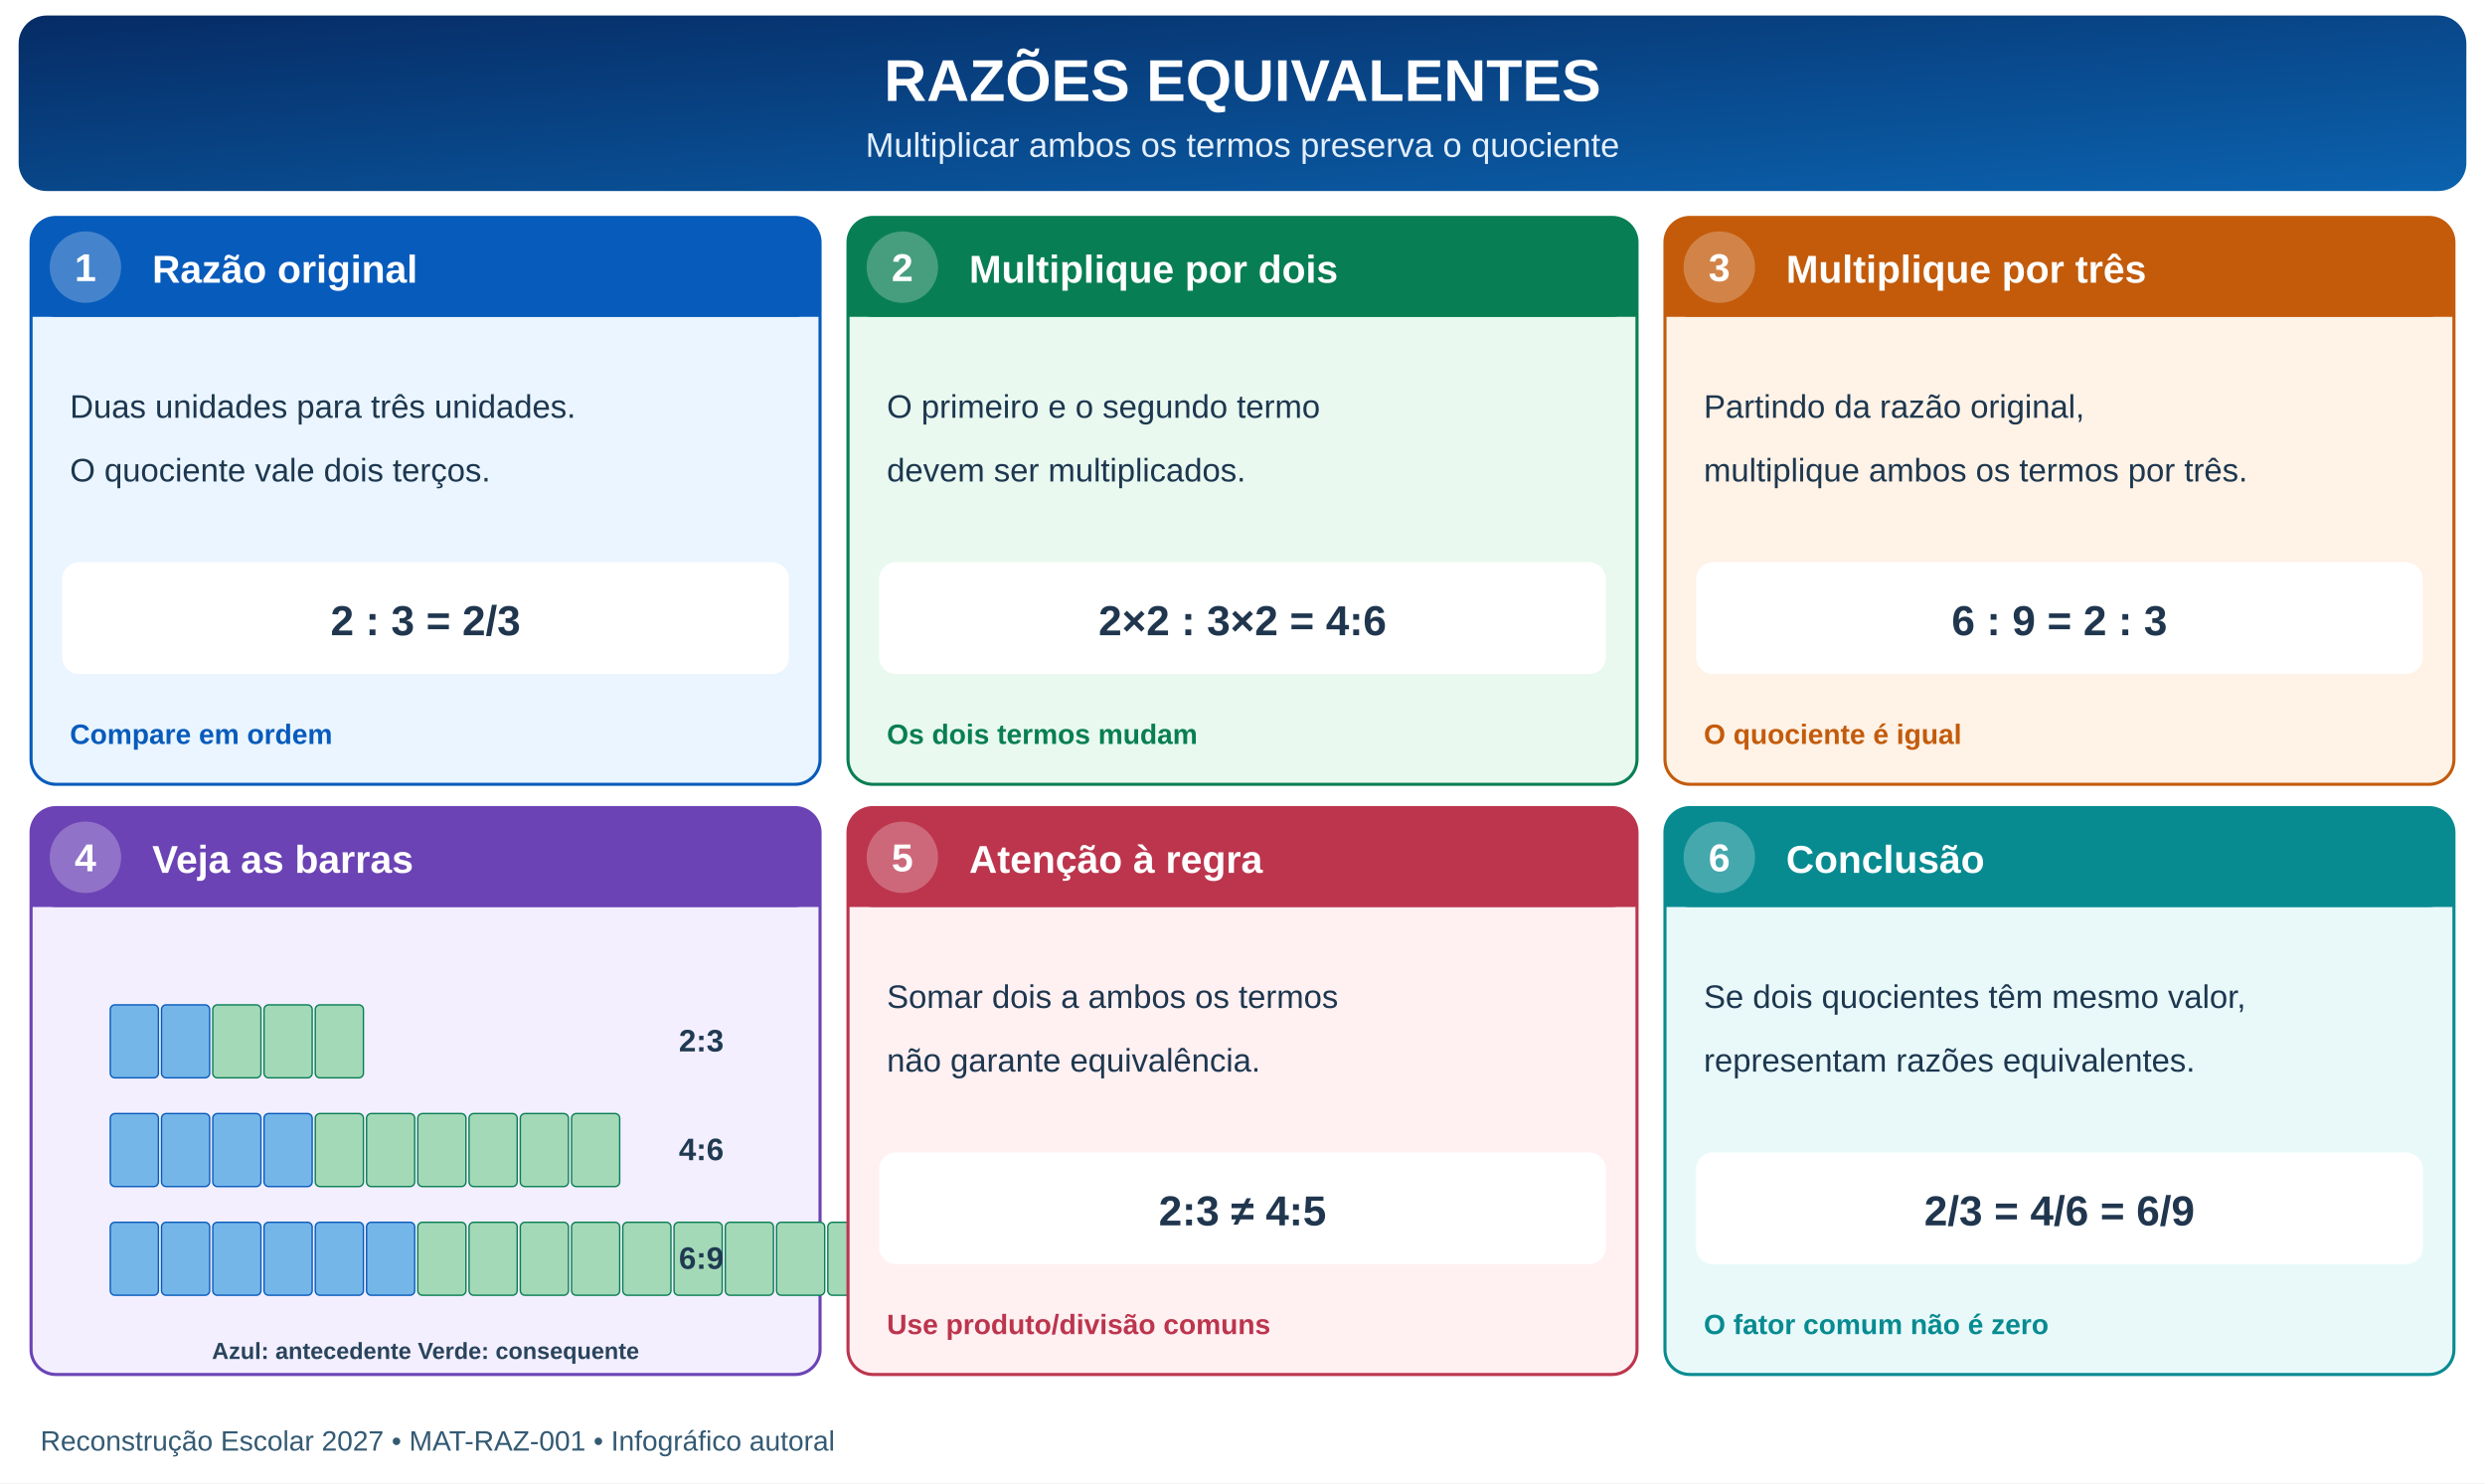
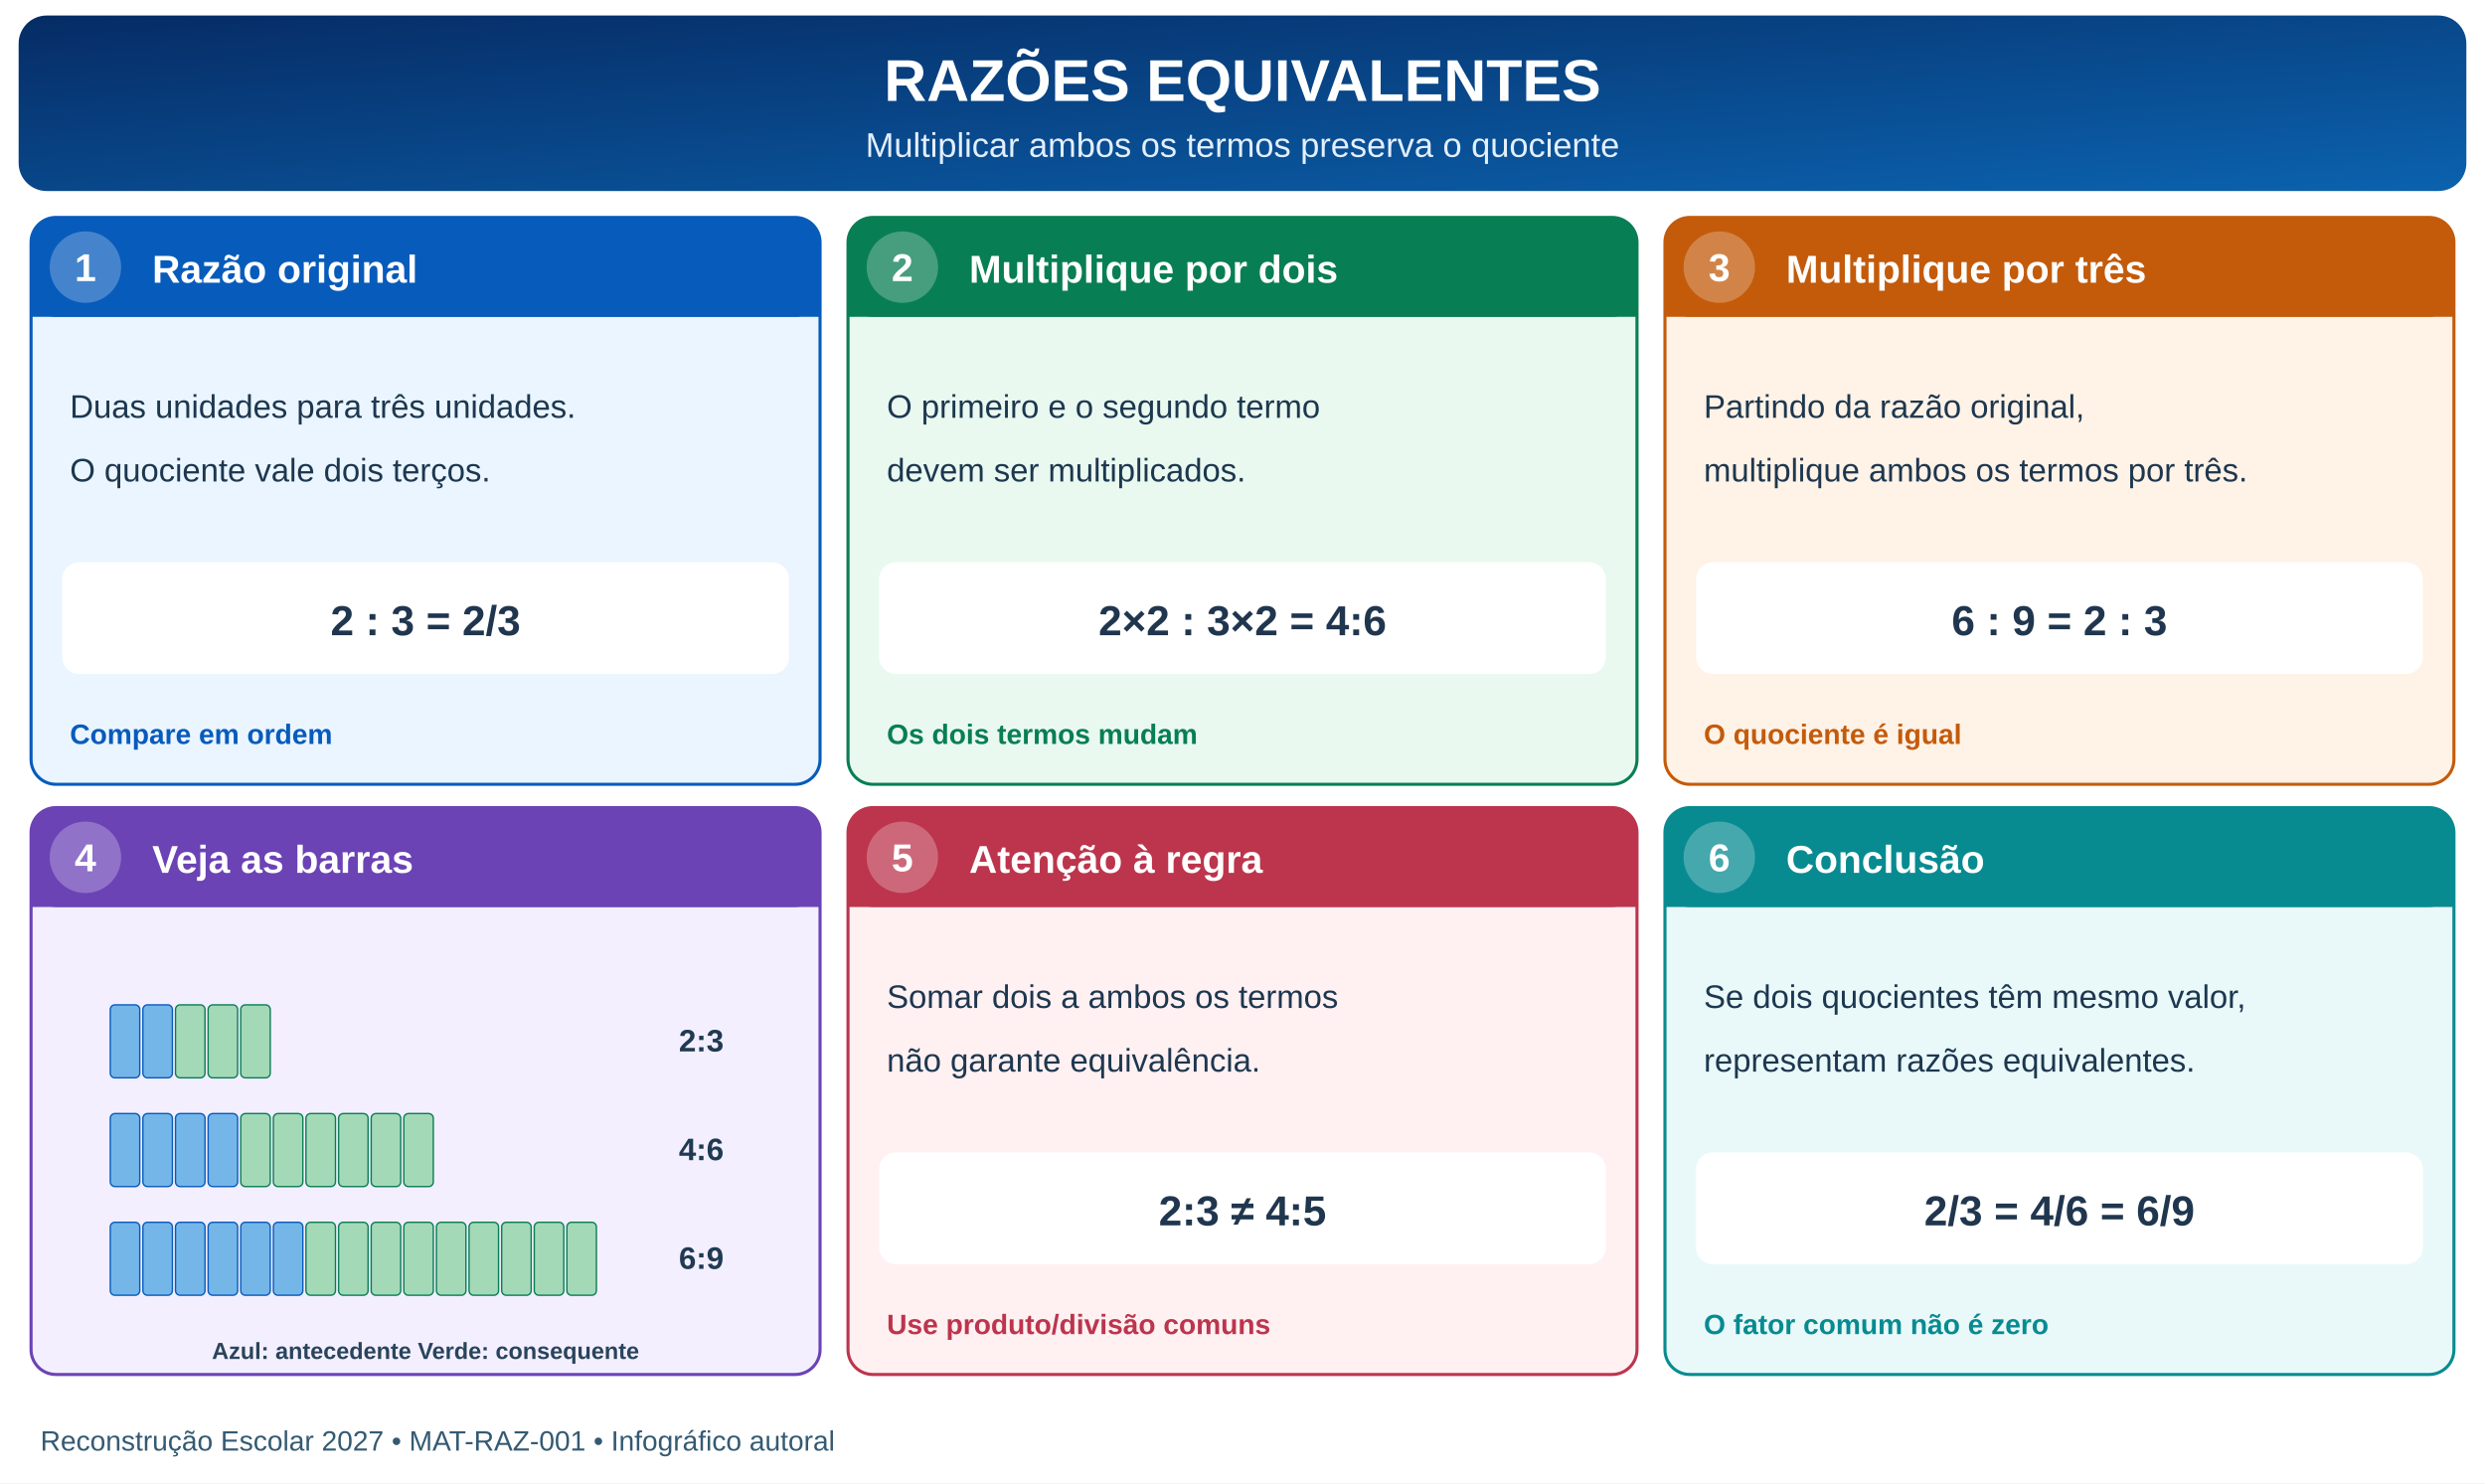
<svg xmlns="http://www.w3.org/2000/svg" viewBox="0 0 1600 955" role="img" aria-labelledby="title desc">
  <defs>
    <linearGradient id="header" x1="0" y1="0" x2="1" y2="1">
      <stop offset="0" stop-color="#062c65" />
      <stop offset="1" stop-color="#0b62ae" />
    </linearGradient>
  </defs>
  <rect width="1600" height="955" fill="#fff" />
  <rect x="12" y="10" width="1576" height="113" rx="18" fill="url(#header)" />
  <text x="800" y="65" text-anchor="middle" font-family="Arial,DejaVu Sans,sans-serif" font-size="38" font-weight="700" fill="#fff">RAZÕES EQUIVALENTES</text>
  <text x="800" y="101" text-anchor="middle" font-family="Arial,DejaVu Sans,sans-serif" font-size="22" font-weight="400" fill="#e3efff">Multiplicar ambos os termos preserva o quociente</text>
  <rect x="20" y="140" width="508" height="365" rx="16" fill="#eaf5ff" stroke="#075bbb" stroke-width="2" />
  <rect x="20" y="140" width="508" height="64" rx="16" fill="#075bbb" />
  <rect x="20" y="186" width="508" height="18" fill="#075bbb" />
  <circle cx="55" cy="172" r="23" fill="#fff" opacity=".25" />
  <text x="55" y="181" text-anchor="middle" font-family="Arial,DejaVu Sans,sans-serif" font-size="25" font-weight="700" fill="#fff">1</text>
  <text x="98" y="182" text-anchor="start" font-family="Arial,DejaVu Sans,sans-serif" font-size="25" font-weight="700" fill="#fff">Razão original</text>
  <text x="45" y="269" text-anchor="start" font-family="Arial,DejaVu Sans,sans-serif" font-size="21" font-weight="400" fill="#1d374f">Duas unidades para três unidades.</text>
  <text x="45" y="310" text-anchor="start" font-family="Arial,DejaVu Sans,sans-serif" font-size="21" font-weight="400" fill="#1d374f">O quociente vale dois terços.</text>
  <rect x="40" y="362" width="468" height="72" rx="11" fill="#fff" />
  <text x="274" y="409" text-anchor="middle" font-family="Arial,DejaVu Sans,sans-serif" font-size="27" font-weight="700" fill="#20364e">2 : 3 = 2/3</text>
  <text x="45" y="479" text-anchor="start" font-family="Arial,DejaVu Sans,sans-serif" font-size="18" font-weight="700" fill="#075bbb">Compare em ordem</text>
  <rect x="546" y="140" width="508" height="365" rx="16" fill="#e9f9f0" stroke="#087e54" stroke-width="2" />
  <rect x="546" y="140" width="508" height="64" rx="16" fill="#087e54" />
  <rect x="546" y="186" width="508" height="18" fill="#087e54" />
  <circle cx="581" cy="172" r="23" fill="#fff" opacity=".25" />
  <text x="581" y="181" text-anchor="middle" font-family="Arial,DejaVu Sans,sans-serif" font-size="25" font-weight="700" fill="#fff">2</text>
  <text x="624" y="182" text-anchor="start" font-family="Arial,DejaVu Sans,sans-serif" font-size="25" font-weight="700" fill="#fff">Multiplique por dois</text>
  <text x="571" y="269" text-anchor="start" font-family="Arial,DejaVu Sans,sans-serif" font-size="21" font-weight="400" fill="#1d374f">O primeiro e o segundo termo</text>
  <text x="571" y="310" text-anchor="start" font-family="Arial,DejaVu Sans,sans-serif" font-size="21" font-weight="400" fill="#1d374f">devem ser multiplicados.</text>
  <rect x="566" y="362" width="468" height="72" rx="11" fill="#fff" />
  <text x="800" y="409" text-anchor="middle" font-family="Arial,DejaVu Sans,sans-serif" font-size="27" font-weight="700" fill="#20364e">2×2 : 3×2 = 4:6</text>
  <text x="571" y="479" text-anchor="start" font-family="Arial,DejaVu Sans,sans-serif" font-size="18" font-weight="700" fill="#087e54">Os dois termos mudam</text>
  <rect x="1072" y="140" width="508" height="365" rx="16" fill="#fff2e6" stroke="#c35b0b" stroke-width="2" />
  <rect x="1072" y="140" width="508" height="64" rx="16" fill="#c35b0b" />
  <rect x="1072" y="186" width="508" height="18" fill="#c35b0b" />
  <circle cx="1107" cy="172" r="23" fill="#fff" opacity=".25" />
  <text x="1107" y="181" text-anchor="middle" font-family="Arial,DejaVu Sans,sans-serif" font-size="25" font-weight="700" fill="#fff">3</text>
  <text x="1150" y="182" text-anchor="start" font-family="Arial,DejaVu Sans,sans-serif" font-size="25" font-weight="700" fill="#fff">Multiplique por três</text>
  <text x="1097" y="269" text-anchor="start" font-family="Arial,DejaVu Sans,sans-serif" font-size="21" font-weight="400" fill="#1d374f">Partindo da razão original,</text>
  <text x="1097" y="310" text-anchor="start" font-family="Arial,DejaVu Sans,sans-serif" font-size="21" font-weight="400" fill="#1d374f">multiplique ambos os termos por três.</text>
  <rect x="1092" y="362" width="468" height="72" rx="11" fill="#fff" />
  <text x="1326" y="409" text-anchor="middle" font-family="Arial,DejaVu Sans,sans-serif" font-size="27" font-weight="700" fill="#20364e">6 : 9 = 2 : 3</text>
  <text x="1097" y="479" text-anchor="start" font-family="Arial,DejaVu Sans,sans-serif" font-size="18" font-weight="700" fill="#c35b0b">O quociente é igual</text>
  <rect x="20" y="520" width="508" height="365" rx="16" fill="#f3efff" stroke="#6b43b5" stroke-width="2" />
  <rect x="20" y="520" width="508" height="64" rx="16" fill="#6b43b5" />
  <rect x="20" y="566" width="508" height="18" fill="#6b43b5" />
  <circle cx="55" cy="552" r="23" fill="#fff" opacity=".25" />
  <text x="55" y="561" text-anchor="middle" font-family="Arial,DejaVu Sans,sans-serif" font-size="25" font-weight="700" fill="#fff">4</text>
  <text x="98" y="562" text-anchor="start" font-family="Arial,DejaVu Sans,sans-serif" font-size="25" font-weight="700" fill="#fff">Veja as barras</text>
-   <rect x="71" y="647" width="31" height="47" rx="3" fill="#75b6e9" stroke="#075bbb" stroke-width=".9" />
-   <rect x="104" y="647" width="31" height="47" rx="3" fill="#75b6e9" stroke="#075bbb" stroke-width=".9" />
-   <rect x="137" y="647" width="31" height="47" rx="3" fill="#a4d9b7" stroke="#087e54" stroke-width=".9" />
-   <rect x="170" y="647" width="31" height="47" rx="3" fill="#a4d9b7" stroke="#087e54" stroke-width=".9" />
-   <rect x="203" y="647" width="31" height="47" rx="3" fill="#a4d9b7" stroke="#087e54" stroke-width=".9" />
+   <rect x="71" y="647" width="19" height="47" rx="3" fill="#75b6e9" stroke="#075bbb" stroke-width=".9" />
+   <rect x="92" y="647" width="19" height="47" rx="3" fill="#75b6e9" stroke="#075bbb" stroke-width=".9" />
+   <rect x="113" y="647" width="19" height="47" rx="3" fill="#a4d9b7" stroke="#087e54" stroke-width=".9" />
+   <rect x="134" y="647" width="19" height="47" rx="3" fill="#a4d9b7" stroke="#087e54" stroke-width=".9" />
+   <rect x="155" y="647" width="19" height="47" rx="3" fill="#a4d9b7" stroke="#087e54" stroke-width=".9" />
  <text x="466" y="677" text-anchor="end" font-family="Arial,DejaVu Sans,sans-serif" font-size="20" font-weight="700" fill="#203a52">2:3</text>
-   <rect x="71" y="717" width="31" height="47" rx="3" fill="#75b6e9" stroke="#075bbb" stroke-width=".9" />
-   <rect x="104" y="717" width="31" height="47" rx="3" fill="#75b6e9" stroke="#075bbb" stroke-width=".9" />
-   <rect x="137" y="717" width="31" height="47" rx="3" fill="#75b6e9" stroke="#075bbb" stroke-width=".9" />
-   <rect x="170" y="717" width="31" height="47" rx="3" fill="#75b6e9" stroke="#075bbb" stroke-width=".9" />
-   <rect x="203" y="717" width="31" height="47" rx="3" fill="#a4d9b7" stroke="#087e54" stroke-width=".9" />
-   <rect x="236" y="717" width="31" height="47" rx="3" fill="#a4d9b7" stroke="#087e54" stroke-width=".9" />
-   <rect x="269" y="717" width="31" height="47" rx="3" fill="#a4d9b7" stroke="#087e54" stroke-width=".9" />
-   <rect x="302" y="717" width="31" height="47" rx="3" fill="#a4d9b7" stroke="#087e54" stroke-width=".9" />
-   <rect x="335" y="717" width="31" height="47" rx="3" fill="#a4d9b7" stroke="#087e54" stroke-width=".9" />
-   <rect x="368" y="717" width="31" height="47" rx="3" fill="#a4d9b7" stroke="#087e54" stroke-width=".9" />
+   <rect x="71" y="717" width="19" height="47" rx="3" fill="#75b6e9" stroke="#075bbb" stroke-width=".9" />
+   <rect x="92" y="717" width="19" height="47" rx="3" fill="#75b6e9" stroke="#075bbb" stroke-width=".9" />
+   <rect x="113" y="717" width="19" height="47" rx="3" fill="#75b6e9" stroke="#075bbb" stroke-width=".9" />
+   <rect x="134" y="717" width="19" height="47" rx="3" fill="#75b6e9" stroke="#075bbb" stroke-width=".9" />
+   <rect x="155" y="717" width="19" height="47" rx="3" fill="#a4d9b7" stroke="#087e54" stroke-width=".9" />
+   <rect x="176" y="717" width="19" height="47" rx="3" fill="#a4d9b7" stroke="#087e54" stroke-width=".9" />
+   <rect x="197" y="717" width="19" height="47" rx="3" fill="#a4d9b7" stroke="#087e54" stroke-width=".9" />
+   <rect x="218" y="717" width="19" height="47" rx="3" fill="#a4d9b7" stroke="#087e54" stroke-width=".9" />
+   <rect x="239" y="717" width="19" height="47" rx="3" fill="#a4d9b7" stroke="#087e54" stroke-width=".9" />
+   <rect x="260" y="717" width="19" height="47" rx="3" fill="#a4d9b7" stroke="#087e54" stroke-width=".9" />
  <text x="466" y="747" text-anchor="end" font-family="Arial,DejaVu Sans,sans-serif" font-size="20" font-weight="700" fill="#203a52">4:6</text>
-   <rect x="71" y="787" width="31" height="47" rx="3" fill="#75b6e9" stroke="#075bbb" stroke-width=".9" />
-   <rect x="104" y="787" width="31" height="47" rx="3" fill="#75b6e9" stroke="#075bbb" stroke-width=".9" />
-   <rect x="137" y="787" width="31" height="47" rx="3" fill="#75b6e9" stroke="#075bbb" stroke-width=".9" />
-   <rect x="170" y="787" width="31" height="47" rx="3" fill="#75b6e9" stroke="#075bbb" stroke-width=".9" />
-   <rect x="203" y="787" width="31" height="47" rx="3" fill="#75b6e9" stroke="#075bbb" stroke-width=".9" />
-   <rect x="236" y="787" width="31" height="47" rx="3" fill="#75b6e9" stroke="#075bbb" stroke-width=".9" />
-   <rect x="269" y="787" width="31" height="47" rx="3" fill="#a4d9b7" stroke="#087e54" stroke-width=".9" />
-   <rect x="302" y="787" width="31" height="47" rx="3" fill="#a4d9b7" stroke="#087e54" stroke-width=".9" />
-   <rect x="335" y="787" width="31" height="47" rx="3" fill="#a4d9b7" stroke="#087e54" stroke-width=".9" />
-   <rect x="368" y="787" width="31" height="47" rx="3" fill="#a4d9b7" stroke="#087e54" stroke-width=".9" />
-   <rect x="401" y="787" width="31" height="47" rx="3" fill="#a4d9b7" stroke="#087e54" stroke-width=".9" />
-   <rect x="434" y="787" width="31" height="47" rx="3" fill="#a4d9b7" stroke="#087e54" stroke-width=".9" />
-   <rect x="467" y="787" width="31" height="47" rx="3" fill="#a4d9b7" stroke="#087e54" stroke-width=".9" />
-   <rect x="500" y="787" width="31" height="47" rx="3" fill="#a4d9b7" stroke="#087e54" stroke-width=".9" />
-   <rect x="533" y="787" width="31" height="47" rx="3" fill="#a4d9b7" stroke="#087e54" stroke-width=".9" />
+   <rect x="71" y="787" width="19" height="47" rx="3" fill="#75b6e9" stroke="#075bbb" stroke-width=".9" />
+   <rect x="92" y="787" width="19" height="47" rx="3" fill="#75b6e9" stroke="#075bbb" stroke-width=".9" />
+   <rect x="113" y="787" width="19" height="47" rx="3" fill="#75b6e9" stroke="#075bbb" stroke-width=".9" />
+   <rect x="134" y="787" width="19" height="47" rx="3" fill="#75b6e9" stroke="#075bbb" stroke-width=".9" />
+   <rect x="155" y="787" width="19" height="47" rx="3" fill="#75b6e9" stroke="#075bbb" stroke-width=".9" />
+   <rect x="176" y="787" width="19" height="47" rx="3" fill="#75b6e9" stroke="#075bbb" stroke-width=".9" />
+   <rect x="197" y="787" width="19" height="47" rx="3" fill="#a4d9b7" stroke="#087e54" stroke-width=".9" />
+   <rect x="218" y="787" width="19" height="47" rx="3" fill="#a4d9b7" stroke="#087e54" stroke-width=".9" />
+   <rect x="239" y="787" width="19" height="47" rx="3" fill="#a4d9b7" stroke="#087e54" stroke-width=".9" />
+   <rect x="260" y="787" width="19" height="47" rx="3" fill="#a4d9b7" stroke="#087e54" stroke-width=".9" />
+   <rect x="281" y="787" width="19" height="47" rx="3" fill="#a4d9b7" stroke="#087e54" stroke-width=".9" />
+   <rect x="302" y="787" width="19" height="47" rx="3" fill="#a4d9b7" stroke="#087e54" stroke-width=".9" />
+   <rect x="323" y="787" width="19" height="47" rx="3" fill="#a4d9b7" stroke="#087e54" stroke-width=".9" />
+   <rect x="344" y="787" width="19" height="47" rx="3" fill="#a4d9b7" stroke="#087e54" stroke-width=".9" />
+   <rect x="365" y="787" width="19" height="47" rx="3" fill="#a4d9b7" stroke="#087e54" stroke-width=".9" />
  <text x="466" y="817" text-anchor="end" font-family="Arial,DejaVu Sans,sans-serif" font-size="20" font-weight="700" fill="#203a52">6:9</text>
  <text x="274" y="875" text-anchor="middle" font-family="Arial,DejaVu Sans,sans-serif" font-size="15" font-weight="600" fill="#29445c">Azul: antecedente   Verde: consequente</text>
  <rect x="546" y="520" width="508" height="365" rx="16" fill="#fff0f2" stroke="#bc354d" stroke-width="2" />
  <rect x="546" y="520" width="508" height="64" rx="16" fill="#bc354d" />
  <rect x="546" y="566" width="508" height="18" fill="#bc354d" />
  <circle cx="581" cy="552" r="23" fill="#fff" opacity=".25" />
  <text x="581" y="561" text-anchor="middle" font-family="Arial,DejaVu Sans,sans-serif" font-size="25" font-weight="700" fill="#fff">5</text>
  <text x="624" y="562" text-anchor="start" font-family="Arial,DejaVu Sans,sans-serif" font-size="25" font-weight="700" fill="#fff">Atenção à regra</text>
  <text x="571" y="649" text-anchor="start" font-family="Arial,DejaVu Sans,sans-serif" font-size="21" font-weight="400" fill="#1d374f">Somar dois a ambos os termos</text>
  <text x="571" y="690" text-anchor="start" font-family="Arial,DejaVu Sans,sans-serif" font-size="21" font-weight="400" fill="#1d374f">não garante equivalência.</text>
  <rect x="566" y="742" width="468" height="72" rx="11" fill="#fff" />
  <text x="800" y="789" text-anchor="middle" font-family="Arial,DejaVu Sans,sans-serif" font-size="27" font-weight="700" fill="#20364e">2:3 ≠ 4:5</text>
  <text x="571" y="859" text-anchor="start" font-family="Arial,DejaVu Sans,sans-serif" font-size="18" font-weight="700" fill="#bc354d">Use produto/divisão comuns</text>
  <rect x="1072" y="520" width="508" height="365" rx="16" fill="#e9f9fa" stroke="#078b91" stroke-width="2" />
  <rect x="1072" y="520" width="508" height="64" rx="16" fill="#078b91" />
  <rect x="1072" y="566" width="508" height="18" fill="#078b91" />
  <circle cx="1107" cy="552" r="23" fill="#fff" opacity=".25" />
  <text x="1107" y="561" text-anchor="middle" font-family="Arial,DejaVu Sans,sans-serif" font-size="25" font-weight="700" fill="#fff">6</text>
  <text x="1150" y="562" text-anchor="start" font-family="Arial,DejaVu Sans,sans-serif" font-size="25" font-weight="700" fill="#fff">Conclusão</text>
  <text x="1097" y="649" text-anchor="start" font-family="Arial,DejaVu Sans,sans-serif" font-size="21" font-weight="400" fill="#1d374f">Se dois quocientes têm mesmo valor,</text>
  <text x="1097" y="690" text-anchor="start" font-family="Arial,DejaVu Sans,sans-serif" font-size="21" font-weight="400" fill="#1d374f">representam razões equivalentes.</text>
  <rect x="1092" y="742" width="468" height="72" rx="11" fill="#fff" />
  <text x="1326" y="789" text-anchor="middle" font-family="Arial,DejaVu Sans,sans-serif" font-size="27" font-weight="700" fill="#20364e">2/3 = 4/6 = 6/9</text>
  <text x="1097" y="859" text-anchor="start" font-family="Arial,DejaVu Sans,sans-serif" font-size="18" font-weight="700" fill="#078b91">O fator comum não é zero</text>
  <text x="26" y="934" text-anchor="start" font-family="Arial,DejaVu Sans,sans-serif" font-size="18" font-weight="400" fill="#345a73">Reconstrução Escolar 2027 • MAT-RAZ-001 • Infográfico autoral</text>
</svg>
